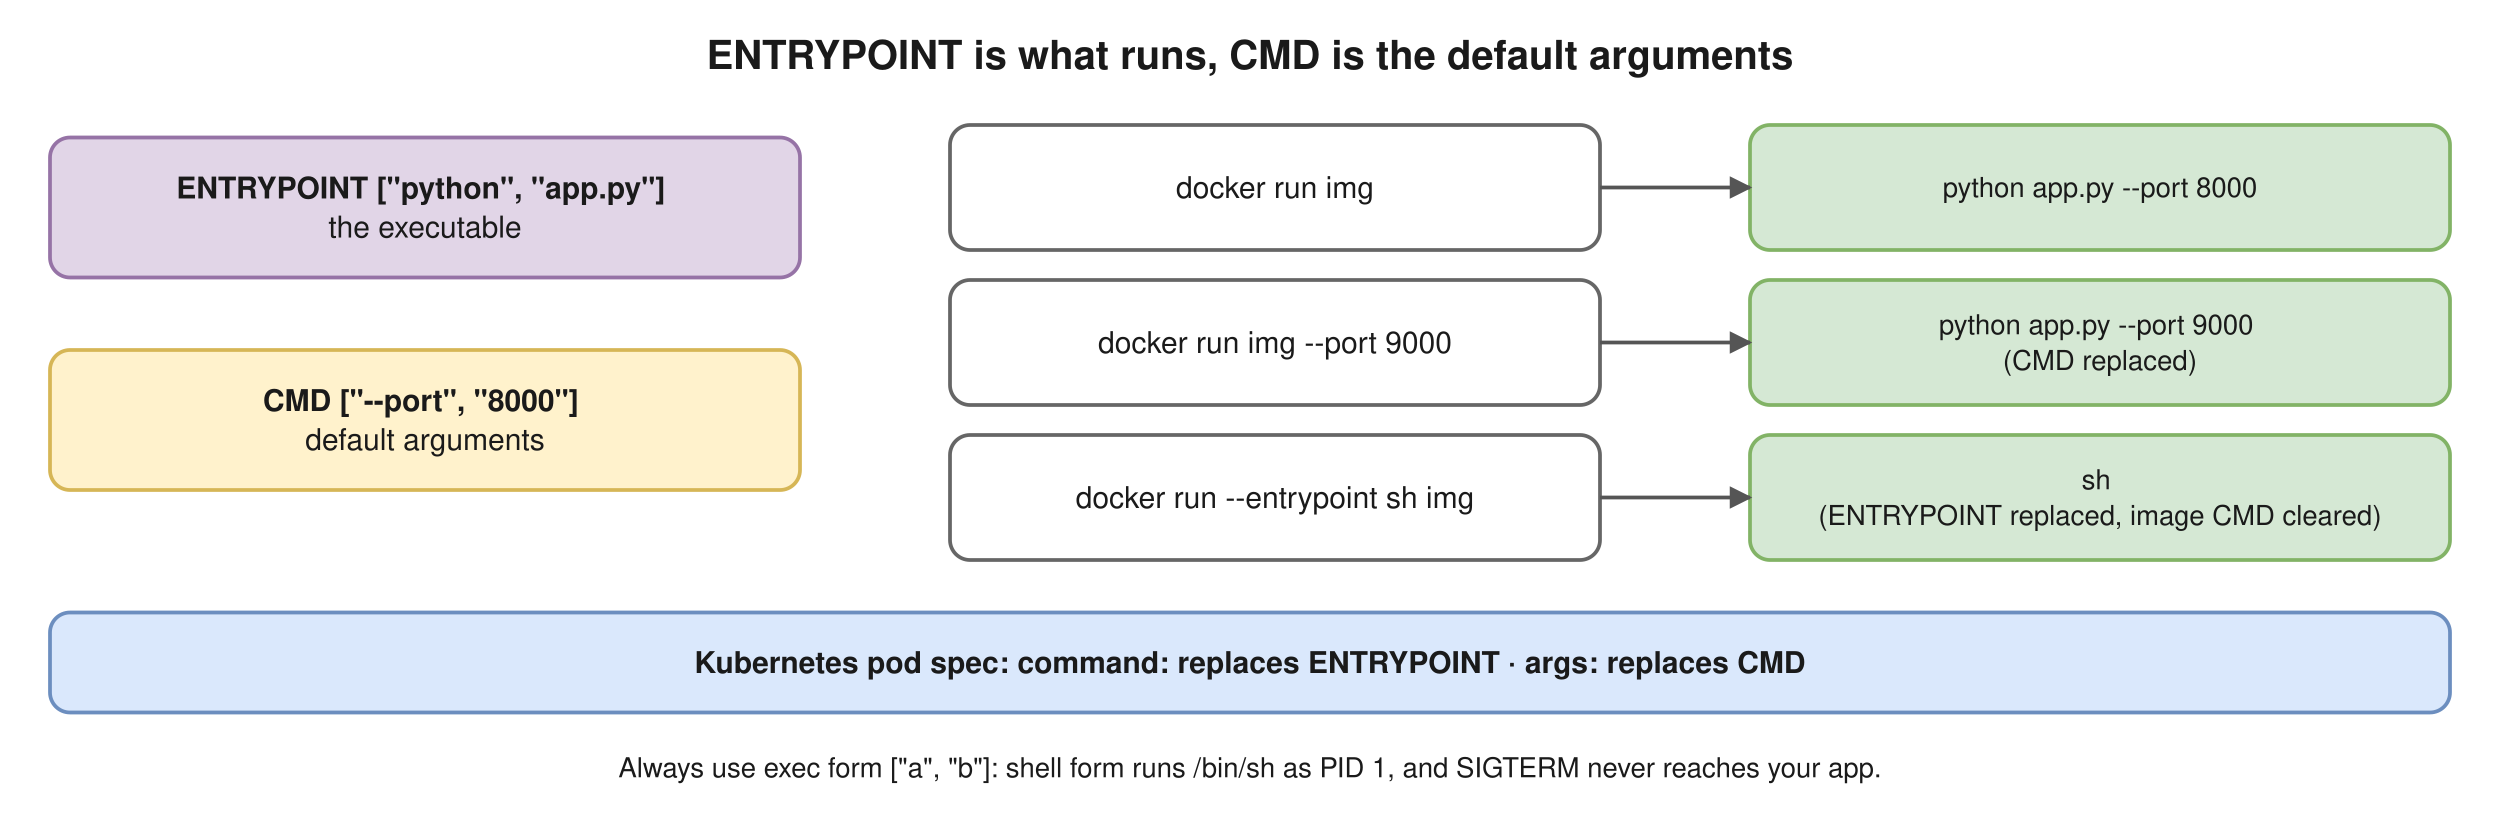
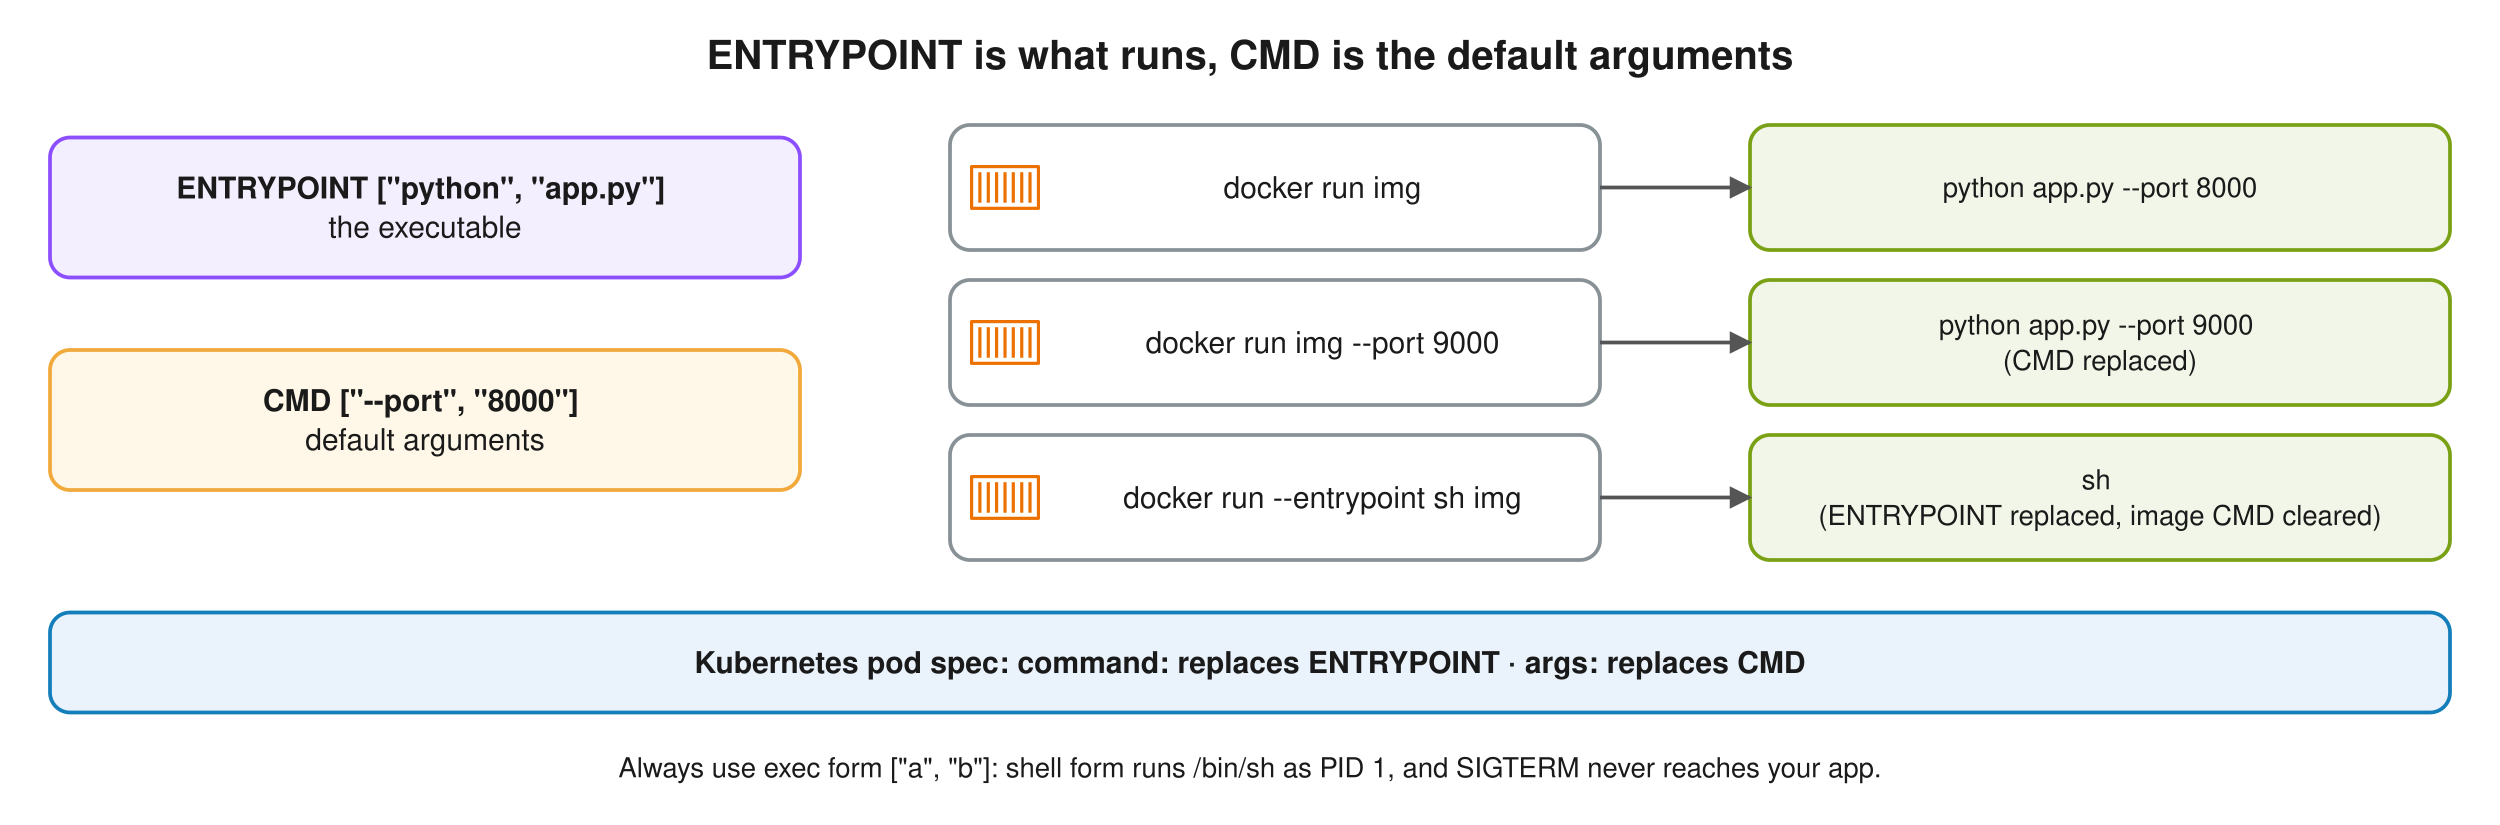
- <svg xmlns="http://www.w3.org/2000/svg" version="1.1" width="1000" height="330" viewBox="0 0 1000 330" content="&lt;mxfile host=&quot;drawio_svg.py&quot; agent=&quot;drawio_svg.py&quot; version=&quot;24.7.17&quot; type=&quot;device&quot;&gt;&lt;diagram id=&quot;05-cmd-entrypoint&quot; name=&quot;05-cmd-entrypoint&quot;&gt;&lt;mxGraphModel dx=&quot;0&quot; dy=&quot;0&quot; grid=&quot;1&quot; gridSize=&quot;10&quot; guides=&quot;1&quot; tooltips=&quot;1&quot; connect=&quot;1&quot; arrows=&quot;1&quot; fold=&quot;1&quot; page=&quot;1&quot; pageScale=&quot;1&quot; pageWidth=&quot;1000&quot; pageHeight=&quot;330&quot; math=&quot;0&quot; shadow=&quot;0&quot;&gt;&lt;root&gt;&lt;mxCell id=&quot;0&quot;/&gt;&lt;mxCell id=&quot;1&quot; parent=&quot;0&quot;/&gt;&lt;mxCell id=&quot;v-title&quot; value=&quot;ENTRYPOINT is what runs, CMD is the default arguments&quot; style=&quot;text;strokeColor=none;fillColor=none;whiteSpace=wrap;html=1;fontSize=16;fontColor=#1a1a1a;fontFamily=Helvetica;align=center;verticalAlign=middle;fontStyle=1;&quot; vertex=&quot;1&quot; parent=&quot;1&quot;&gt;&lt;mxGeometry x=&quot;0&quot; y=&quot;8&quot; width=&quot;1000&quot; height=&quot;28&quot; as=&quot;geometry&quot;/&gt;&lt;/mxCell&gt;&lt;mxCell id=&quot;v-ep&quot; value=&quot;&amp;lt;b&amp;gt;ENTRYPOINT [&amp;quot;python&amp;quot;, &amp;quot;app.py&amp;quot;]&amp;lt;/b&amp;gt;&amp;lt;br&amp;gt;the executable&quot; style=&quot;rounded=1;absoluteArcSize=1;arcSize=16;fillColor=#e1d5e7;strokeColor=#9673a6;strokeWidth=1.5;whiteSpace=wrap;html=1;fontSize=12;fontColor=#1a1a1a;fontFamily=Helvetica;align=center;verticalAlign=middle;&quot; vertex=&quot;1&quot; parent=&quot;1&quot;&gt;&lt;mxGeometry x=&quot;20&quot; y=&quot;55&quot; width=&quot;300&quot; height=&quot;56&quot; as=&quot;geometry&quot;/&gt;&lt;/mxCell&gt;&lt;mxCell id=&quot;v-cmd&quot; value=&quot;&amp;lt;b&amp;gt;CMD [&amp;quot;--port&amp;quot;, &amp;quot;8000&amp;quot;]&amp;lt;/b&amp;gt;&amp;lt;br&amp;gt;default arguments&quot; style=&quot;rounded=1;absoluteArcSize=1;arcSize=16;fillColor=#fff2cc;strokeColor=#d6b656;strokeWidth=1.5;whiteSpace=wrap;html=1;fontSize=12;fontColor=#1a1a1a;fontFamily=Helvetica;align=center;verticalAlign=middle;&quot; vertex=&quot;1&quot; parent=&quot;1&quot;&gt;&lt;mxGeometry x=&quot;20&quot; y=&quot;140&quot; width=&quot;300&quot; height=&quot;56&quot; as=&quot;geometry&quot;/&gt;&lt;/mxCell&gt;&lt;mxCell id=&quot;v-c0&quot; value=&quot;docker run img&quot; style=&quot;rounded=1;absoluteArcSize=1;arcSize=16;fillColor=#ffffff;strokeColor=#666666;strokeWidth=1.5;whiteSpace=wrap;html=1;fontSize=12;fontColor=#1a1a1a;fontFamily=Helvetica;align=center;verticalAlign=middle;&quot; vertex=&quot;1&quot; parent=&quot;1&quot;&gt;&lt;mxGeometry x=&quot;380&quot; y=&quot;50&quot; width=&quot;260&quot; height=&quot;50&quot; as=&quot;geometry&quot;/&gt;&lt;/mxCell&gt;&lt;mxCell id=&quot;v-r0&quot; value=&quot;python app.py --port 8000&quot; style=&quot;rounded=1;absoluteArcSize=1;arcSize=16;fillColor=#d5e8d4;strokeColor=#82b366;strokeWidth=1.5;whiteSpace=wrap;html=1;fontSize=11;fontColor=#1a1a1a;fontFamily=Helvetica;align=center;verticalAlign=middle;&quot; vertex=&quot;1&quot; parent=&quot;1&quot;&gt;&lt;mxGeometry x=&quot;700&quot; y=&quot;50&quot; width=&quot;280&quot; height=&quot;50&quot; as=&quot;geometry&quot;/&gt;&lt;/mxCell&gt;&lt;mxCell id=&quot;v-c1&quot; value=&quot;docker run img --port 9000&quot; style=&quot;rounded=1;absoluteArcSize=1;arcSize=16;fillColor=#ffffff;strokeColor=#666666;strokeWidth=1.5;whiteSpace=wrap;html=1;fontSize=12;fontColor=#1a1a1a;fontFamily=Helvetica;align=center;verticalAlign=middle;&quot; vertex=&quot;1&quot; parent=&quot;1&quot;&gt;&lt;mxGeometry x=&quot;380&quot; y=&quot;112&quot; width=&quot;260&quot; height=&quot;50&quot; as=&quot;geometry&quot;/&gt;&lt;/mxCell&gt;&lt;mxCell id=&quot;v-r1&quot; value=&quot;python app.py --port 9000&amp;lt;br&amp;gt;(CMD replaced)&quot; style=&quot;rounded=1;absoluteArcSize=1;arcSize=16;fillColor=#d5e8d4;strokeColor=#82b366;strokeWidth=1.5;whiteSpace=wrap;html=1;fontSize=11;fontColor=#1a1a1a;fontFamily=Helvetica;align=center;verticalAlign=middle;&quot; vertex=&quot;1&quot; parent=&quot;1&quot;&gt;&lt;mxGeometry x=&quot;700&quot; y=&quot;112&quot; width=&quot;280&quot; height=&quot;50&quot; as=&quot;geometry&quot;/&gt;&lt;/mxCell&gt;&lt;mxCell id=&quot;v-c2&quot; value=&quot;docker run --entrypoint sh img&quot; style=&quot;rounded=1;absoluteArcSize=1;arcSize=16;fillColor=#ffffff;strokeColor=#666666;strokeWidth=1.5;whiteSpace=wrap;html=1;fontSize=12;fontColor=#1a1a1a;fontFamily=Helvetica;align=center;verticalAlign=middle;&quot; vertex=&quot;1&quot; parent=&quot;1&quot;&gt;&lt;mxGeometry x=&quot;380&quot; y=&quot;174&quot; width=&quot;260&quot; height=&quot;50&quot; as=&quot;geometry&quot;/&gt;&lt;/mxCell&gt;&lt;mxCell id=&quot;v-r2&quot; value=&quot;sh&amp;lt;br&amp;gt;(ENTRYPOINT replaced, image CMD cleared)&quot; style=&quot;rounded=1;absoluteArcSize=1;arcSize=16;fillColor=#d5e8d4;strokeColor=#82b366;strokeWidth=1.5;whiteSpace=wrap;html=1;fontSize=11;fontColor=#1a1a1a;fontFamily=Helvetica;align=center;verticalAlign=middle;&quot; vertex=&quot;1&quot; parent=&quot;1&quot;&gt;&lt;mxGeometry x=&quot;700&quot; y=&quot;174&quot; width=&quot;280&quot; height=&quot;50&quot; as=&quot;geometry&quot;/&gt;&lt;/mxCell&gt;&lt;mxCell id=&quot;v-k8s&quot; value=&quot;Kubernetes pod spec:  command:  replaces ENTRYPOINT   ·   args:  replaces CMD&quot; style=&quot;rounded=1;absoluteArcSize=1;arcSize=16;fillColor=#dae8fc;strokeColor=#6c8ebf;strokeWidth=1.5;whiteSpace=wrap;html=1;fontSize=12;fontColor=#1a1a1a;fontFamily=Helvetica;align=center;verticalAlign=middle;fontStyle=1;&quot; vertex=&quot;1&quot; parent=&quot;1&quot;&gt;&lt;mxGeometry x=&quot;20&quot; y=&quot;245&quot; width=&quot;960&quot; height=&quot;40&quot; as=&quot;geometry&quot;/&gt;&lt;/mxCell&gt;&lt;mxCell id=&quot;v-caption&quot; value=&quot;Always use exec form [&amp;quot;a&amp;quot;, &amp;quot;b&amp;quot;]: shell form runs /bin/sh as PID 1, and SIGTERM never reaches your app.&quot; style=&quot;text;strokeColor=none;fillColor=none;whiteSpace=wrap;html=1;fontSize=11;fontColor=#1a1a1a;fontFamily=Helvetica;align=center;verticalAlign=middle;&quot; vertex=&quot;1&quot; parent=&quot;1&quot;&gt;&lt;mxGeometry x=&quot;0&quot; y=&quot;292&quot; width=&quot;1000&quot; height=&quot;30&quot; as=&quot;geometry&quot;/&gt;&lt;/mxCell&gt;&lt;mxCell id=&quot;e0&quot; value=&quot;&quot; style=&quot;html=1;rounded=0;endArrow=classic;endFill=1;strokeColor=#555555;strokeWidth=1.5;fontSize=10;fontColor=#1a1a1a;labelBackgroundColor=#ffffff;startArrow=none;&quot; edge=&quot;1&quot; parent=&quot;1&quot; source=&quot;v-c0&quot; target=&quot;v-r0&quot;&gt;&lt;mxGeometry relative=&quot;1&quot; as=&quot;geometry&quot;/&gt;&lt;/mxCell&gt;&lt;mxCell id=&quot;e1&quot; value=&quot;&quot; style=&quot;html=1;rounded=0;endArrow=classic;endFill=1;strokeColor=#555555;strokeWidth=1.5;fontSize=10;fontColor=#1a1a1a;labelBackgroundColor=#ffffff;startArrow=none;&quot; edge=&quot;1&quot; parent=&quot;1&quot; source=&quot;v-c1&quot; target=&quot;v-r1&quot;&gt;&lt;mxGeometry relative=&quot;1&quot; as=&quot;geometry&quot;/&gt;&lt;/mxCell&gt;&lt;mxCell id=&quot;e2&quot; value=&quot;&quot; style=&quot;html=1;rounded=0;endArrow=classic;endFill=1;strokeColor=#555555;strokeWidth=1.5;fontSize=10;fontColor=#1a1a1a;labelBackgroundColor=#ffffff;startArrow=none;&quot; edge=&quot;1&quot; parent=&quot;1&quot; source=&quot;v-c2&quot; target=&quot;v-r2&quot;&gt;&lt;mxGeometry relative=&quot;1&quot; as=&quot;geometry&quot;/&gt;&lt;/mxCell&gt;&lt;/root&gt;&lt;/mxGraphModel&gt;&lt;/diagram&gt;&lt;/mxfile&gt;">
+ <svg xmlns="http://www.w3.org/2000/svg" xmlns:xlink="http://www.w3.org/1999/xlink" version="1.1" width="1000" height="330" viewBox="0 0 1000 330" content="&lt;mxfile host=&quot;drawio_svg.py&quot; agent=&quot;drawio_svg.py&quot; version=&quot;24.7.17&quot; type=&quot;device&quot;&gt;&lt;diagram id=&quot;05-cmd-entrypoint&quot; name=&quot;05-cmd-entrypoint&quot;&gt;&lt;mxGraphModel dx=&quot;0&quot; dy=&quot;0&quot; grid=&quot;1&quot; gridSize=&quot;10&quot; guides=&quot;1&quot; tooltips=&quot;1&quot; connect=&quot;1&quot; arrows=&quot;1&quot; fold=&quot;1&quot; page=&quot;1&quot; pageScale=&quot;1&quot; pageWidth=&quot;1000&quot; pageHeight=&quot;330&quot; math=&quot;0&quot; shadow=&quot;0&quot;&gt;&lt;root&gt;&lt;mxCell id=&quot;0&quot;/&gt;&lt;mxCell id=&quot;1&quot; parent=&quot;0&quot;/&gt;&lt;mxCell id=&quot;v-title&quot; value=&quot;ENTRYPOINT is what runs, CMD is the default arguments&quot; style=&quot;text;strokeColor=none;fillColor=none;whiteSpace=wrap;html=1;fontSize=16;fontColor=#1a1a1a;fontFamily=Helvetica;align=center;verticalAlign=middle;fontStyle=1;&quot; vertex=&quot;1&quot; parent=&quot;1&quot;&gt;&lt;mxGeometry x=&quot;0&quot; y=&quot;8&quot; width=&quot;1000&quot; height=&quot;28&quot; as=&quot;geometry&quot;/&gt;&lt;/mxCell&gt;&lt;mxCell id=&quot;v-ep&quot; value=&quot;&amp;lt;b&amp;gt;ENTRYPOINT [&amp;quot;python&amp;quot;, &amp;quot;app.py&amp;quot;]&amp;lt;/b&amp;gt;&amp;lt;br&amp;gt;the executable&quot; style=&quot;rounded=1;absoluteArcSize=1;arcSize=16;fillColor=#F4EFFF;strokeColor=#8C4FFF;strokeWidth=1.5;whiteSpace=wrap;html=1;fontSize=12;fontColor=#1a1a1a;fontFamily=Helvetica;align=center;verticalAlign=middle;&quot; vertex=&quot;1&quot; parent=&quot;1&quot;&gt;&lt;mxGeometry x=&quot;20&quot; y=&quot;55&quot; width=&quot;300&quot; height=&quot;56&quot; as=&quot;geometry&quot;/&gt;&lt;/mxCell&gt;&lt;mxCell id=&quot;v-cmd&quot; value=&quot;&amp;lt;b&amp;gt;CMD [&amp;quot;--port&amp;quot;, &amp;quot;8000&amp;quot;]&amp;lt;/b&amp;gt;&amp;lt;br&amp;gt;default arguments&quot; style=&quot;rounded=1;absoluteArcSize=1;arcSize=16;fillColor=#FFF8E8;strokeColor=#F2A93B;strokeWidth=1.5;whiteSpace=wrap;html=1;fontSize=12;fontColor=#1a1a1a;fontFamily=Helvetica;align=center;verticalAlign=middle;&quot; vertex=&quot;1&quot; parent=&quot;1&quot;&gt;&lt;mxGeometry x=&quot;20&quot; y=&quot;140&quot; width=&quot;300&quot; height=&quot;56&quot; as=&quot;geometry&quot;/&gt;&lt;/mxCell&gt;&lt;mxCell id=&quot;v-c0&quot; value=&quot;docker run img&quot; style=&quot;rounded=1;absoluteArcSize=1;arcSize=16;fillColor=#FFFFFF;strokeColor=#879196;strokeWidth=1.5;whiteSpace=wrap;html=1;fontSize=12;fontColor=#1a1a1a;fontFamily=Helvetica;align=center;verticalAlign=middle;spacingLeft=38;&quot; vertex=&quot;1&quot; parent=&quot;1&quot;&gt;&lt;mxGeometry x=&quot;380&quot; y=&quot;50&quot; width=&quot;260&quot; height=&quot;50&quot; as=&quot;geometry&quot;/&gt;&lt;/mxCell&gt;&lt;mxCell id=&quot;v-c0-icon&quot; value=&quot;&quot; style=&quot;sketch=0;outlineConnect=0;fontColor=#232F3E;gradientColor=none;dashed=0;verticalLabelPosition=bottom;verticalAlign=top;align=center;html=1;fontSize=12;fontStyle=0;aspect=fixed;fillColor=#ED7100;strokeColor=none;pointerEvents=1;shape=mxgraph.aws4.container_1;&quot; vertex=&quot;1&quot; parent=&quot;1&quot;&gt;&lt;mxGeometry x=&quot;388&quot; y=&quot;61.0&quot; width=&quot;28&quot; height=&quot;28&quot; as=&quot;geometry&quot;/&gt;&lt;/mxCell&gt;&lt;mxCell id=&quot;v-r0&quot; value=&quot;python app.py --port 8000&quot; style=&quot;rounded=1;absoluteArcSize=1;arcSize=16;fillColor=#F2F6E8;strokeColor=#7AA116;strokeWidth=1.5;whiteSpace=wrap;html=1;fontSize=11;fontColor=#1a1a1a;fontFamily=Helvetica;align=center;verticalAlign=middle;&quot; vertex=&quot;1&quot; parent=&quot;1&quot;&gt;&lt;mxGeometry x=&quot;700&quot; y=&quot;50&quot; width=&quot;280&quot; height=&quot;50&quot; as=&quot;geometry&quot;/&gt;&lt;/mxCell&gt;&lt;mxCell id=&quot;v-c1&quot; value=&quot;docker run img --port 9000&quot; style=&quot;rounded=1;absoluteArcSize=1;arcSize=16;fillColor=#FFFFFF;strokeColor=#879196;strokeWidth=1.5;whiteSpace=wrap;html=1;fontSize=12;fontColor=#1a1a1a;fontFamily=Helvetica;align=center;verticalAlign=middle;spacingLeft=38;&quot; vertex=&quot;1&quot; parent=&quot;1&quot;&gt;&lt;mxGeometry x=&quot;380&quot; y=&quot;112&quot; width=&quot;260&quot; height=&quot;50&quot; as=&quot;geometry&quot;/&gt;&lt;/mxCell&gt;&lt;mxCell id=&quot;v-c1-icon&quot; value=&quot;&quot; style=&quot;sketch=0;outlineConnect=0;fontColor=#232F3E;gradientColor=none;dashed=0;verticalLabelPosition=bottom;verticalAlign=top;align=center;html=1;fontSize=12;fontStyle=0;aspect=fixed;fillColor=#ED7100;strokeColor=none;pointerEvents=1;shape=mxgraph.aws4.container_1;&quot; vertex=&quot;1&quot; parent=&quot;1&quot;&gt;&lt;mxGeometry x=&quot;388&quot; y=&quot;123.0&quot; width=&quot;28&quot; height=&quot;28&quot; as=&quot;geometry&quot;/&gt;&lt;/mxCell&gt;&lt;mxCell id=&quot;v-r1&quot; value=&quot;python app.py --port 9000&amp;lt;br&amp;gt;(CMD replaced)&quot; style=&quot;rounded=1;absoluteArcSize=1;arcSize=16;fillColor=#F2F6E8;strokeColor=#7AA116;strokeWidth=1.5;whiteSpace=wrap;html=1;fontSize=11;fontColor=#1a1a1a;fontFamily=Helvetica;align=center;verticalAlign=middle;&quot; vertex=&quot;1&quot; parent=&quot;1&quot;&gt;&lt;mxGeometry x=&quot;700&quot; y=&quot;112&quot; width=&quot;280&quot; height=&quot;50&quot; as=&quot;geometry&quot;/&gt;&lt;/mxCell&gt;&lt;mxCell id=&quot;v-c2&quot; value=&quot;docker run --entrypoint sh img&quot; style=&quot;rounded=1;absoluteArcSize=1;arcSize=16;fillColor=#FFFFFF;strokeColor=#879196;strokeWidth=1.5;whiteSpace=wrap;html=1;fontSize=12;fontColor=#1a1a1a;fontFamily=Helvetica;align=center;verticalAlign=middle;spacingLeft=38;&quot; vertex=&quot;1&quot; parent=&quot;1&quot;&gt;&lt;mxGeometry x=&quot;380&quot; y=&quot;174&quot; width=&quot;260&quot; height=&quot;50&quot; as=&quot;geometry&quot;/&gt;&lt;/mxCell&gt;&lt;mxCell id=&quot;v-c2-icon&quot; value=&quot;&quot; style=&quot;sketch=0;outlineConnect=0;fontColor=#232F3E;gradientColor=none;dashed=0;verticalLabelPosition=bottom;verticalAlign=top;align=center;html=1;fontSize=12;fontStyle=0;aspect=fixed;fillColor=#ED7100;strokeColor=none;pointerEvents=1;shape=mxgraph.aws4.container_1;&quot; vertex=&quot;1&quot; parent=&quot;1&quot;&gt;&lt;mxGeometry x=&quot;388&quot; y=&quot;185.0&quot; width=&quot;28&quot; height=&quot;28&quot; as=&quot;geometry&quot;/&gt;&lt;/mxCell&gt;&lt;mxCell id=&quot;v-r2&quot; value=&quot;sh&amp;lt;br&amp;gt;(ENTRYPOINT replaced, image CMD cleared)&quot; style=&quot;rounded=1;absoluteArcSize=1;arcSize=16;fillColor=#F2F6E8;strokeColor=#7AA116;strokeWidth=1.5;whiteSpace=wrap;html=1;fontSize=11;fontColor=#1a1a1a;fontFamily=Helvetica;align=center;verticalAlign=middle;&quot; vertex=&quot;1&quot; parent=&quot;1&quot;&gt;&lt;mxGeometry x=&quot;700&quot; y=&quot;174&quot; width=&quot;280&quot; height=&quot;50&quot; as=&quot;geometry&quot;/&gt;&lt;/mxCell&gt;&lt;mxCell id=&quot;v-k8s&quot; value=&quot;Kubernetes pod spec:  command:  replaces ENTRYPOINT   ·   args:  replaces CMD&quot; style=&quot;rounded=1;absoluteArcSize=1;arcSize=16;fillColor=#EAF3FB;strokeColor=#147EBA;strokeWidth=1.5;whiteSpace=wrap;html=1;fontSize=12;fontColor=#1a1a1a;fontFamily=Helvetica;align=center;verticalAlign=middle;fontStyle=1;&quot; vertex=&quot;1&quot; parent=&quot;1&quot;&gt;&lt;mxGeometry x=&quot;20&quot; y=&quot;245&quot; width=&quot;960&quot; height=&quot;40&quot; as=&quot;geometry&quot;/&gt;&lt;/mxCell&gt;&lt;mxCell id=&quot;v-caption&quot; value=&quot;Always use exec form [&amp;quot;a&amp;quot;, &amp;quot;b&amp;quot;]: shell form runs /bin/sh as PID 1, and SIGTERM never reaches your app.&quot; style=&quot;text;strokeColor=none;fillColor=none;whiteSpace=wrap;html=1;fontSize=11;fontColor=#1a1a1a;fontFamily=Helvetica;align=center;verticalAlign=middle;&quot; vertex=&quot;1&quot; parent=&quot;1&quot;&gt;&lt;mxGeometry x=&quot;0&quot; y=&quot;292&quot; width=&quot;1000&quot; height=&quot;30&quot; as=&quot;geometry&quot;/&gt;&lt;/mxCell&gt;&lt;mxCell id=&quot;e0&quot; value=&quot;&quot; style=&quot;html=1;rounded=0;endArrow=classic;endFill=1;strokeColor=#555555;strokeWidth=1.5;fontSize=10;fontColor=#1a1a1a;labelBackgroundColor=#ffffff;startArrow=none;&quot; edge=&quot;1&quot; parent=&quot;1&quot; source=&quot;v-c0&quot; target=&quot;v-r0&quot;&gt;&lt;mxGeometry relative=&quot;1&quot; as=&quot;geometry&quot;/&gt;&lt;/mxCell&gt;&lt;mxCell id=&quot;e1&quot; value=&quot;&quot; style=&quot;html=1;rounded=0;endArrow=classic;endFill=1;strokeColor=#555555;strokeWidth=1.5;fontSize=10;fontColor=#1a1a1a;labelBackgroundColor=#ffffff;startArrow=none;&quot; edge=&quot;1&quot; parent=&quot;1&quot; source=&quot;v-c1&quot; target=&quot;v-r1&quot;&gt;&lt;mxGeometry relative=&quot;1&quot; as=&quot;geometry&quot;/&gt;&lt;/mxCell&gt;&lt;mxCell id=&quot;e2&quot; value=&quot;&quot; style=&quot;html=1;rounded=0;endArrow=classic;endFill=1;strokeColor=#555555;strokeWidth=1.5;fontSize=10;fontColor=#1a1a1a;labelBackgroundColor=#ffffff;startArrow=none;&quot; edge=&quot;1&quot; parent=&quot;1&quot; source=&quot;v-c2&quot; target=&quot;v-r2&quot;&gt;&lt;mxGeometry relative=&quot;1&quot; as=&quot;geometry&quot;/&gt;&lt;/mxCell&gt;&lt;/root&gt;&lt;/mxGraphModel&gt;&lt;/diagram&gt;&lt;/mxfile&gt;">
  <defs>
    <marker id="arrow" viewBox="0 0 10 10" refX="9" refY="5" markerWidth="6" markerHeight="6" orient="auto-start-reverse">
      <path d="M0,0 L10,5 L0,10 z" fill="#555555" />
    </marker>
+     <symbol id="aws4-container_1-ed7100" viewBox="0 0 43.972 28.233">
+       <path d="M43 0L1 0C0.4 0 0 0.4 0 1L0 27.2C0 27.8 0.4 28.2 1 28.2L43 28.2C43.5 28.2 44 27.8 44 27.2L44 1C44 0.4 43.5 0 43 0ZM2 26.2L2 2L42 2L42 26.2ZM5.2 23.7L7.2 23.7L7.2 4.5L5.2 4.5ZM10.5 23.7L12.5 23.7L12.5 4.5L10.5 4.5ZM15.7 23.7L17.7 23.7L17.7 4.5L15.7 4.5ZM21 23.7L23 23.7L23 4.5L21 4.5ZM26.2 23.7L28.2 23.7L28.2 4.5L26.2 4.5ZM31.5 23.7L33.5 23.7L33.5 4.5L31.5 4.5ZM36.7 23.7L38.7 23.7L38.7 4.5L36.7 4.5Z" fill="#ED7100" />
+     </symbol>
  </defs>
  <rect x="0" y="0" width="1000" height="330" fill="#ffffff" />
  <text font-family="Helvetica, Arial, sans-serif" font-size="16" fill="#1a1a1a" text-anchor="middle">
    <tspan x="500.0" y="27.6" font-weight="bold">ENTRYPOINT is what runs, CMD is the default arguments</tspan>
  </text>
-   <rect x="20" y="55" width="300" height="56" rx="8" ry="8" fill="#e1d5e7" stroke="#9673a6" stroke-width="1.5" />
+   <rect x="20" y="55" width="300" height="56" rx="8" ry="8" fill="#F4EFFF" stroke="#8C4FFF" stroke-width="1.5" />
  <text font-family="Helvetica, Arial, sans-serif" font-size="12" fill="#1a1a1a" text-anchor="middle">
    <tspan x="170.0" y="79.4" font-weight="bold">ENTRYPOINT ["python", "app.py"]</tspan>
    <tspan x="170.0" y="95.0">the executable</tspan>
  </text>
-   <rect x="20" y="140" width="300" height="56" rx="8" ry="8" fill="#fff2cc" stroke="#d6b656" stroke-width="1.5" />
+   <rect x="20" y="140" width="300" height="56" rx="8" ry="8" fill="#FFF8E8" stroke="#F2A93B" stroke-width="1.5" />
  <text font-family="Helvetica, Arial, sans-serif" font-size="12" fill="#1a1a1a" text-anchor="middle">
    <tspan x="170.0" y="164.4" font-weight="bold">CMD ["--port", "8000"]</tspan>
    <tspan x="170.0" y="180.0">default arguments</tspan>
  </text>
-   <rect x="380" y="50" width="260" height="50" rx="8" ry="8" fill="#ffffff" stroke="#666666" stroke-width="1.5" />
+   <rect x="380" y="50" width="260" height="50" rx="8" ry="8" fill="#FFFFFF" stroke="#879196" stroke-width="1.5" />
  <text font-family="Helvetica, Arial, sans-serif" font-size="12" fill="#1a1a1a" text-anchor="middle">
-     <tspan x="510.0" y="79.2">docker run img</tspan>
+     <tspan x="529.0" y="79.2">docker run img</tspan>
  </text>
-   <rect x="700" y="50" width="280" height="50" rx="8" ry="8" fill="#d5e8d4" stroke="#82b366" stroke-width="1.5" />
+   <use xlink:href="#aws4-container_1-ed7100" x="388" y="61" width="28" height="28" />
+   <rect x="700" y="50" width="280" height="50" rx="8" ry="8" fill="#F2F6E8" stroke="#7AA116" stroke-width="1.5" />
  <text font-family="Helvetica, Arial, sans-serif" font-size="11" fill="#1a1a1a" text-anchor="middle">
    <tspan x="840.0" y="78.8">python app.py --port 8000</tspan>
  </text>
-   <rect x="380" y="112" width="260" height="50" rx="8" ry="8" fill="#ffffff" stroke="#666666" stroke-width="1.5" />
+   <rect x="380" y="112" width="260" height="50" rx="8" ry="8" fill="#FFFFFF" stroke="#879196" stroke-width="1.5" />
  <text font-family="Helvetica, Arial, sans-serif" font-size="12" fill="#1a1a1a" text-anchor="middle">
-     <tspan x="510.0" y="141.2">docker run img --port 9000</tspan>
+     <tspan x="529.0" y="141.2">docker run img --port 9000</tspan>
  </text>
-   <rect x="700" y="112" width="280" height="50" rx="8" ry="8" fill="#d5e8d4" stroke="#82b366" stroke-width="1.5" />
+   <use xlink:href="#aws4-container_1-ed7100" x="388" y="123" width="28" height="28" />
+   <rect x="700" y="112" width="280" height="50" rx="8" ry="8" fill="#F2F6E8" stroke="#7AA116" stroke-width="1.5" />
  <text font-family="Helvetica, Arial, sans-serif" font-size="11" fill="#1a1a1a" text-anchor="middle">
    <tspan x="840.0" y="133.7">python app.py --port 9000</tspan>
    <tspan x="840.0" y="148.0">(CMD replaced)</tspan>
  </text>
-   <rect x="380" y="174" width="260" height="50" rx="8" ry="8" fill="#ffffff" stroke="#666666" stroke-width="1.5" />
+   <rect x="380" y="174" width="260" height="50" rx="8" ry="8" fill="#FFFFFF" stroke="#879196" stroke-width="1.5" />
  <text font-family="Helvetica, Arial, sans-serif" font-size="12" fill="#1a1a1a" text-anchor="middle">
-     <tspan x="510.0" y="203.2">docker run --entrypoint sh img</tspan>
+     <tspan x="529.0" y="203.2">docker run --entrypoint sh img</tspan>
  </text>
-   <rect x="700" y="174" width="280" height="50" rx="8" ry="8" fill="#d5e8d4" stroke="#82b366" stroke-width="1.5" />
+   <use xlink:href="#aws4-container_1-ed7100" x="388" y="185" width="28" height="28" />
+   <rect x="700" y="174" width="280" height="50" rx="8" ry="8" fill="#F2F6E8" stroke="#7AA116" stroke-width="1.5" />
  <text font-family="Helvetica, Arial, sans-serif" font-size="11" fill="#1a1a1a" text-anchor="middle">
    <tspan x="840.0" y="195.7">sh</tspan>
    <tspan x="840.0" y="210.0">(ENTRYPOINT replaced, image CMD cleared)</tspan>
  </text>
-   <rect x="20" y="245" width="960" height="40" rx="8" ry="8" fill="#dae8fc" stroke="#6c8ebf" stroke-width="1.5" />
+   <rect x="20" y="245" width="960" height="40" rx="8" ry="8" fill="#EAF3FB" stroke="#147EBA" stroke-width="1.5" />
  <text font-family="Helvetica, Arial, sans-serif" font-size="12" fill="#1a1a1a" text-anchor="middle">
    <tspan x="500.0" y="269.2" font-weight="bold">Kubernetes pod spec:  command:  replaces ENTRYPOINT   ·   args:  replaces CMD</tspan>
  </text>
  <text font-family="Helvetica, Arial, sans-serif" font-size="11" fill="#1a1a1a" text-anchor="middle">
    <tspan x="500.0" y="310.9">Always use exec form ["a", "b"]: shell form runs /bin/sh as PID 1, and SIGTERM never reaches your app.</tspan>
  </text>
  <path d="M640.0,75.0 L700.0,75.0" fill="none" stroke="#555555" stroke-width="1.5" marker-end="url(#arrow)" />
  <path d="M640.0,137.0 L700.0,137.0" fill="none" stroke="#555555" stroke-width="1.5" marker-end="url(#arrow)" />
  <path d="M640.0,199.0 L700.0,199.0" fill="none" stroke="#555555" stroke-width="1.5" marker-end="url(#arrow)" />
</svg>
